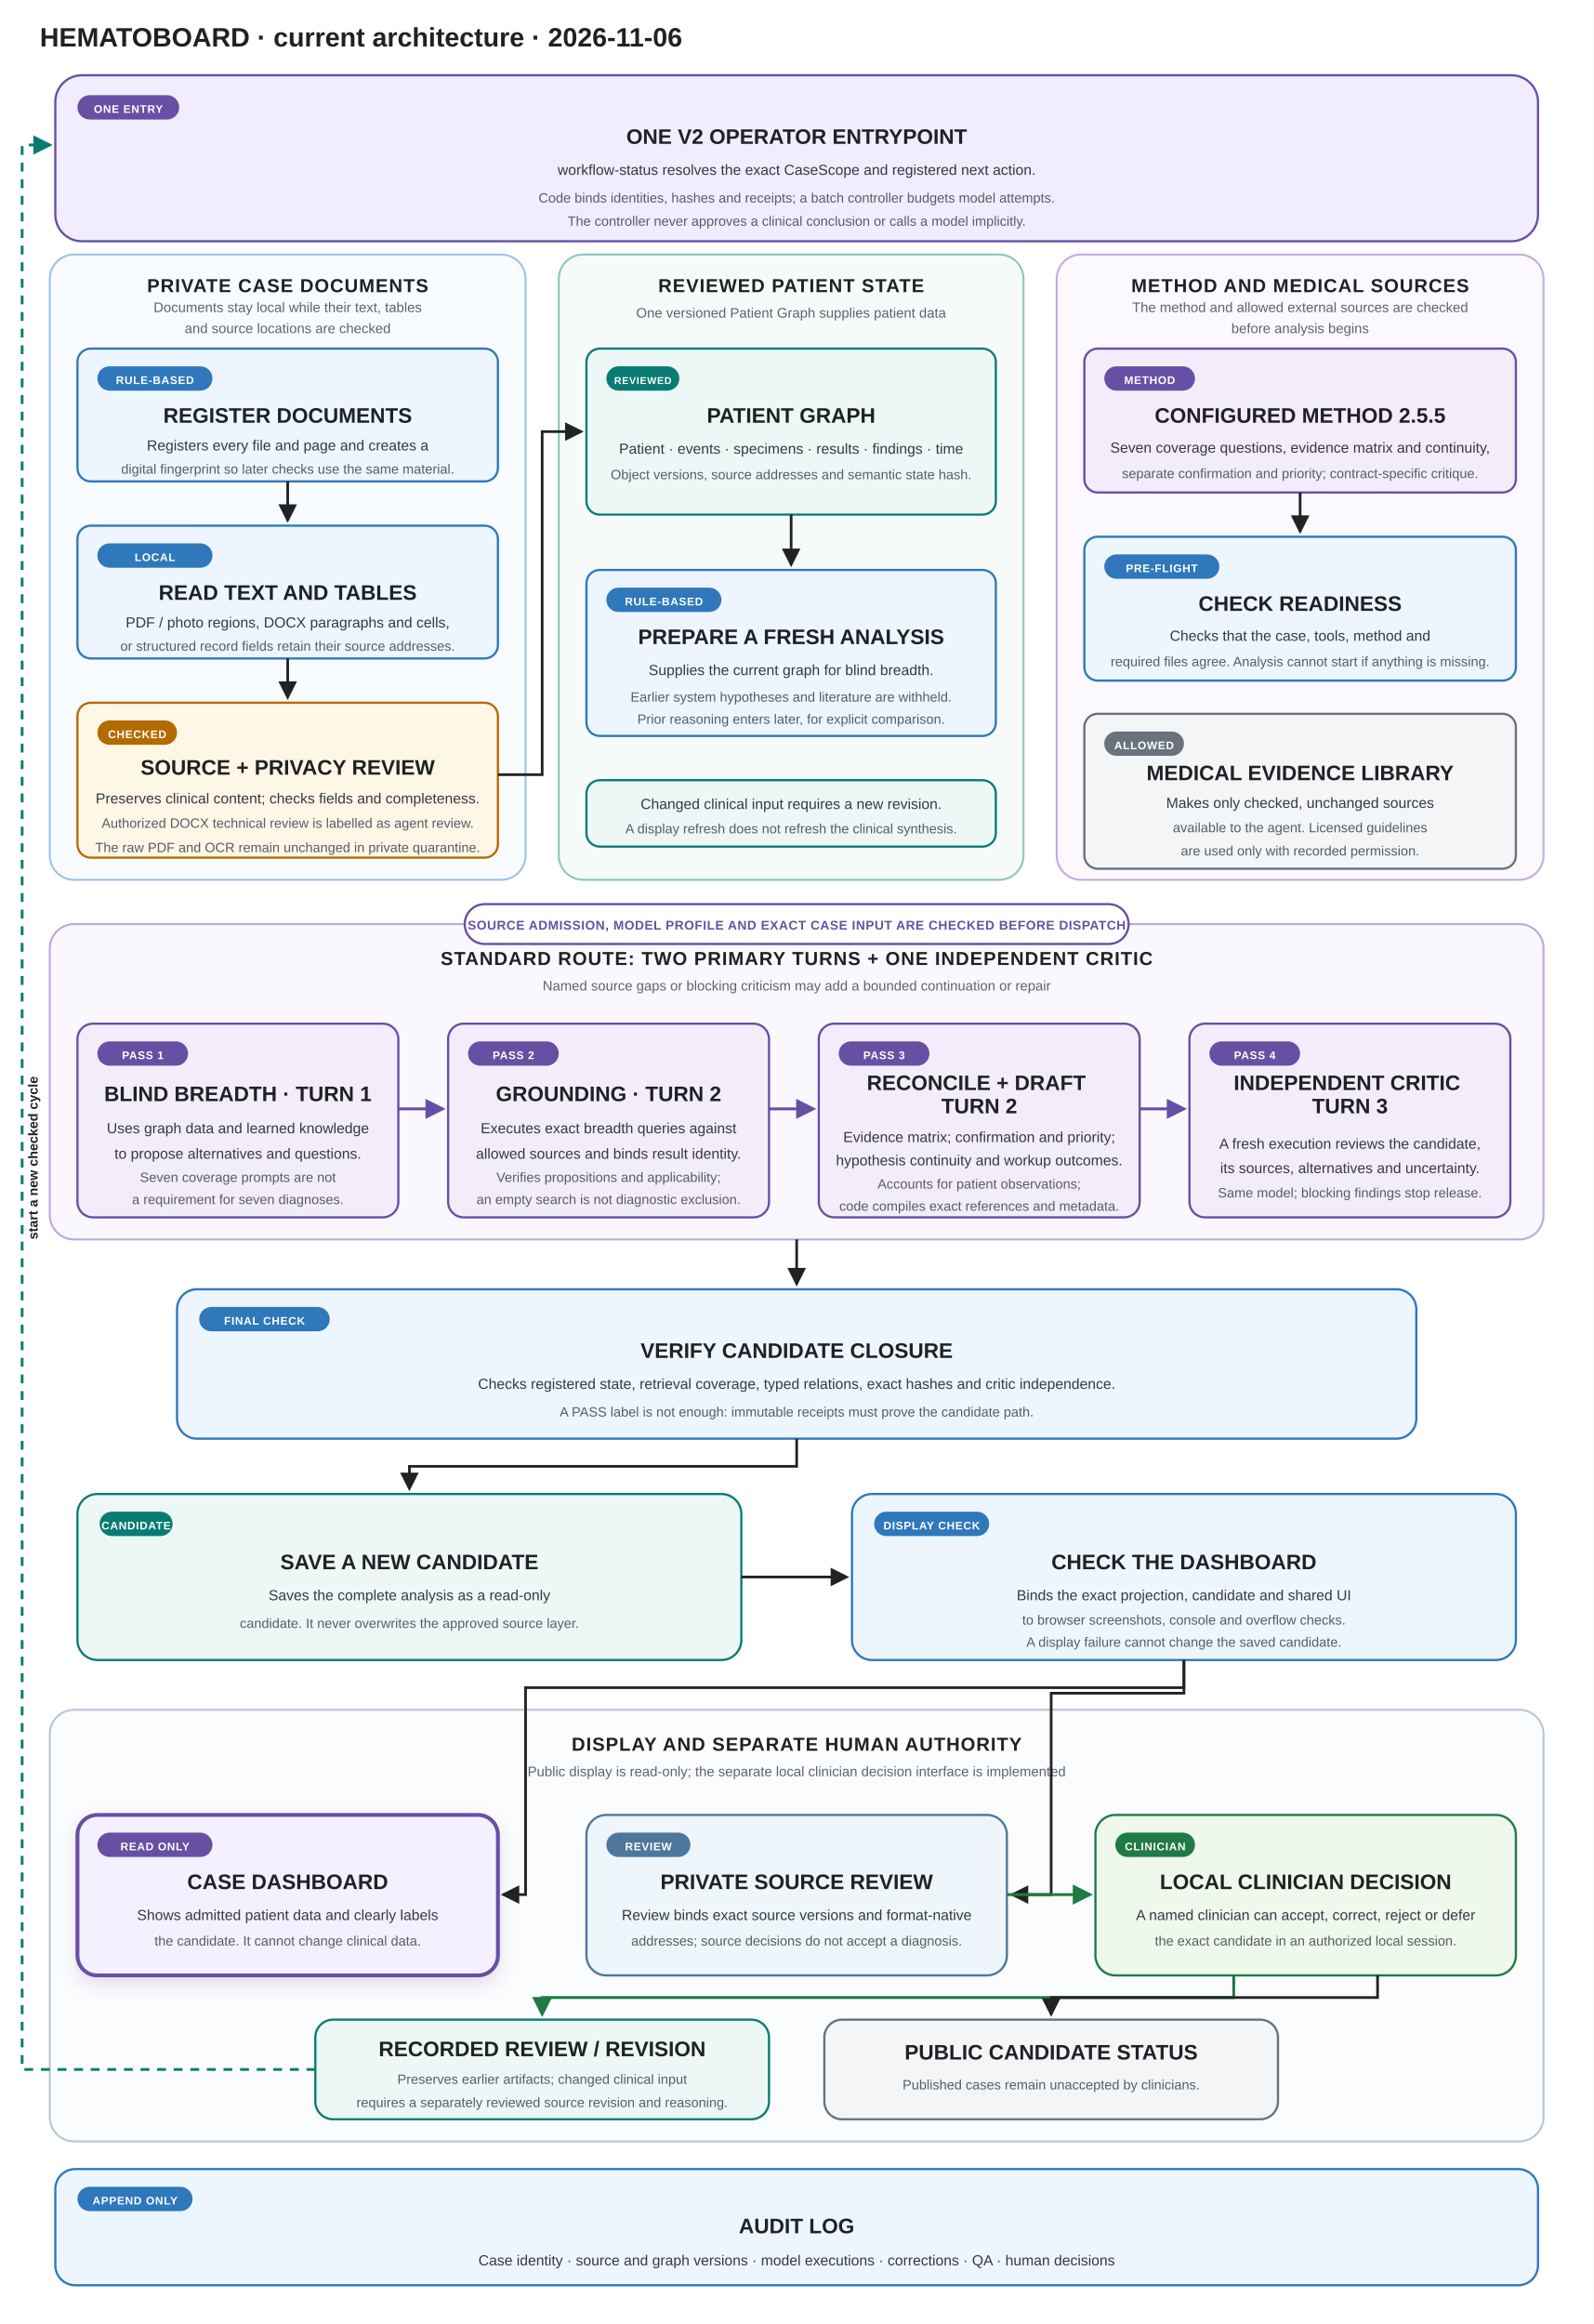
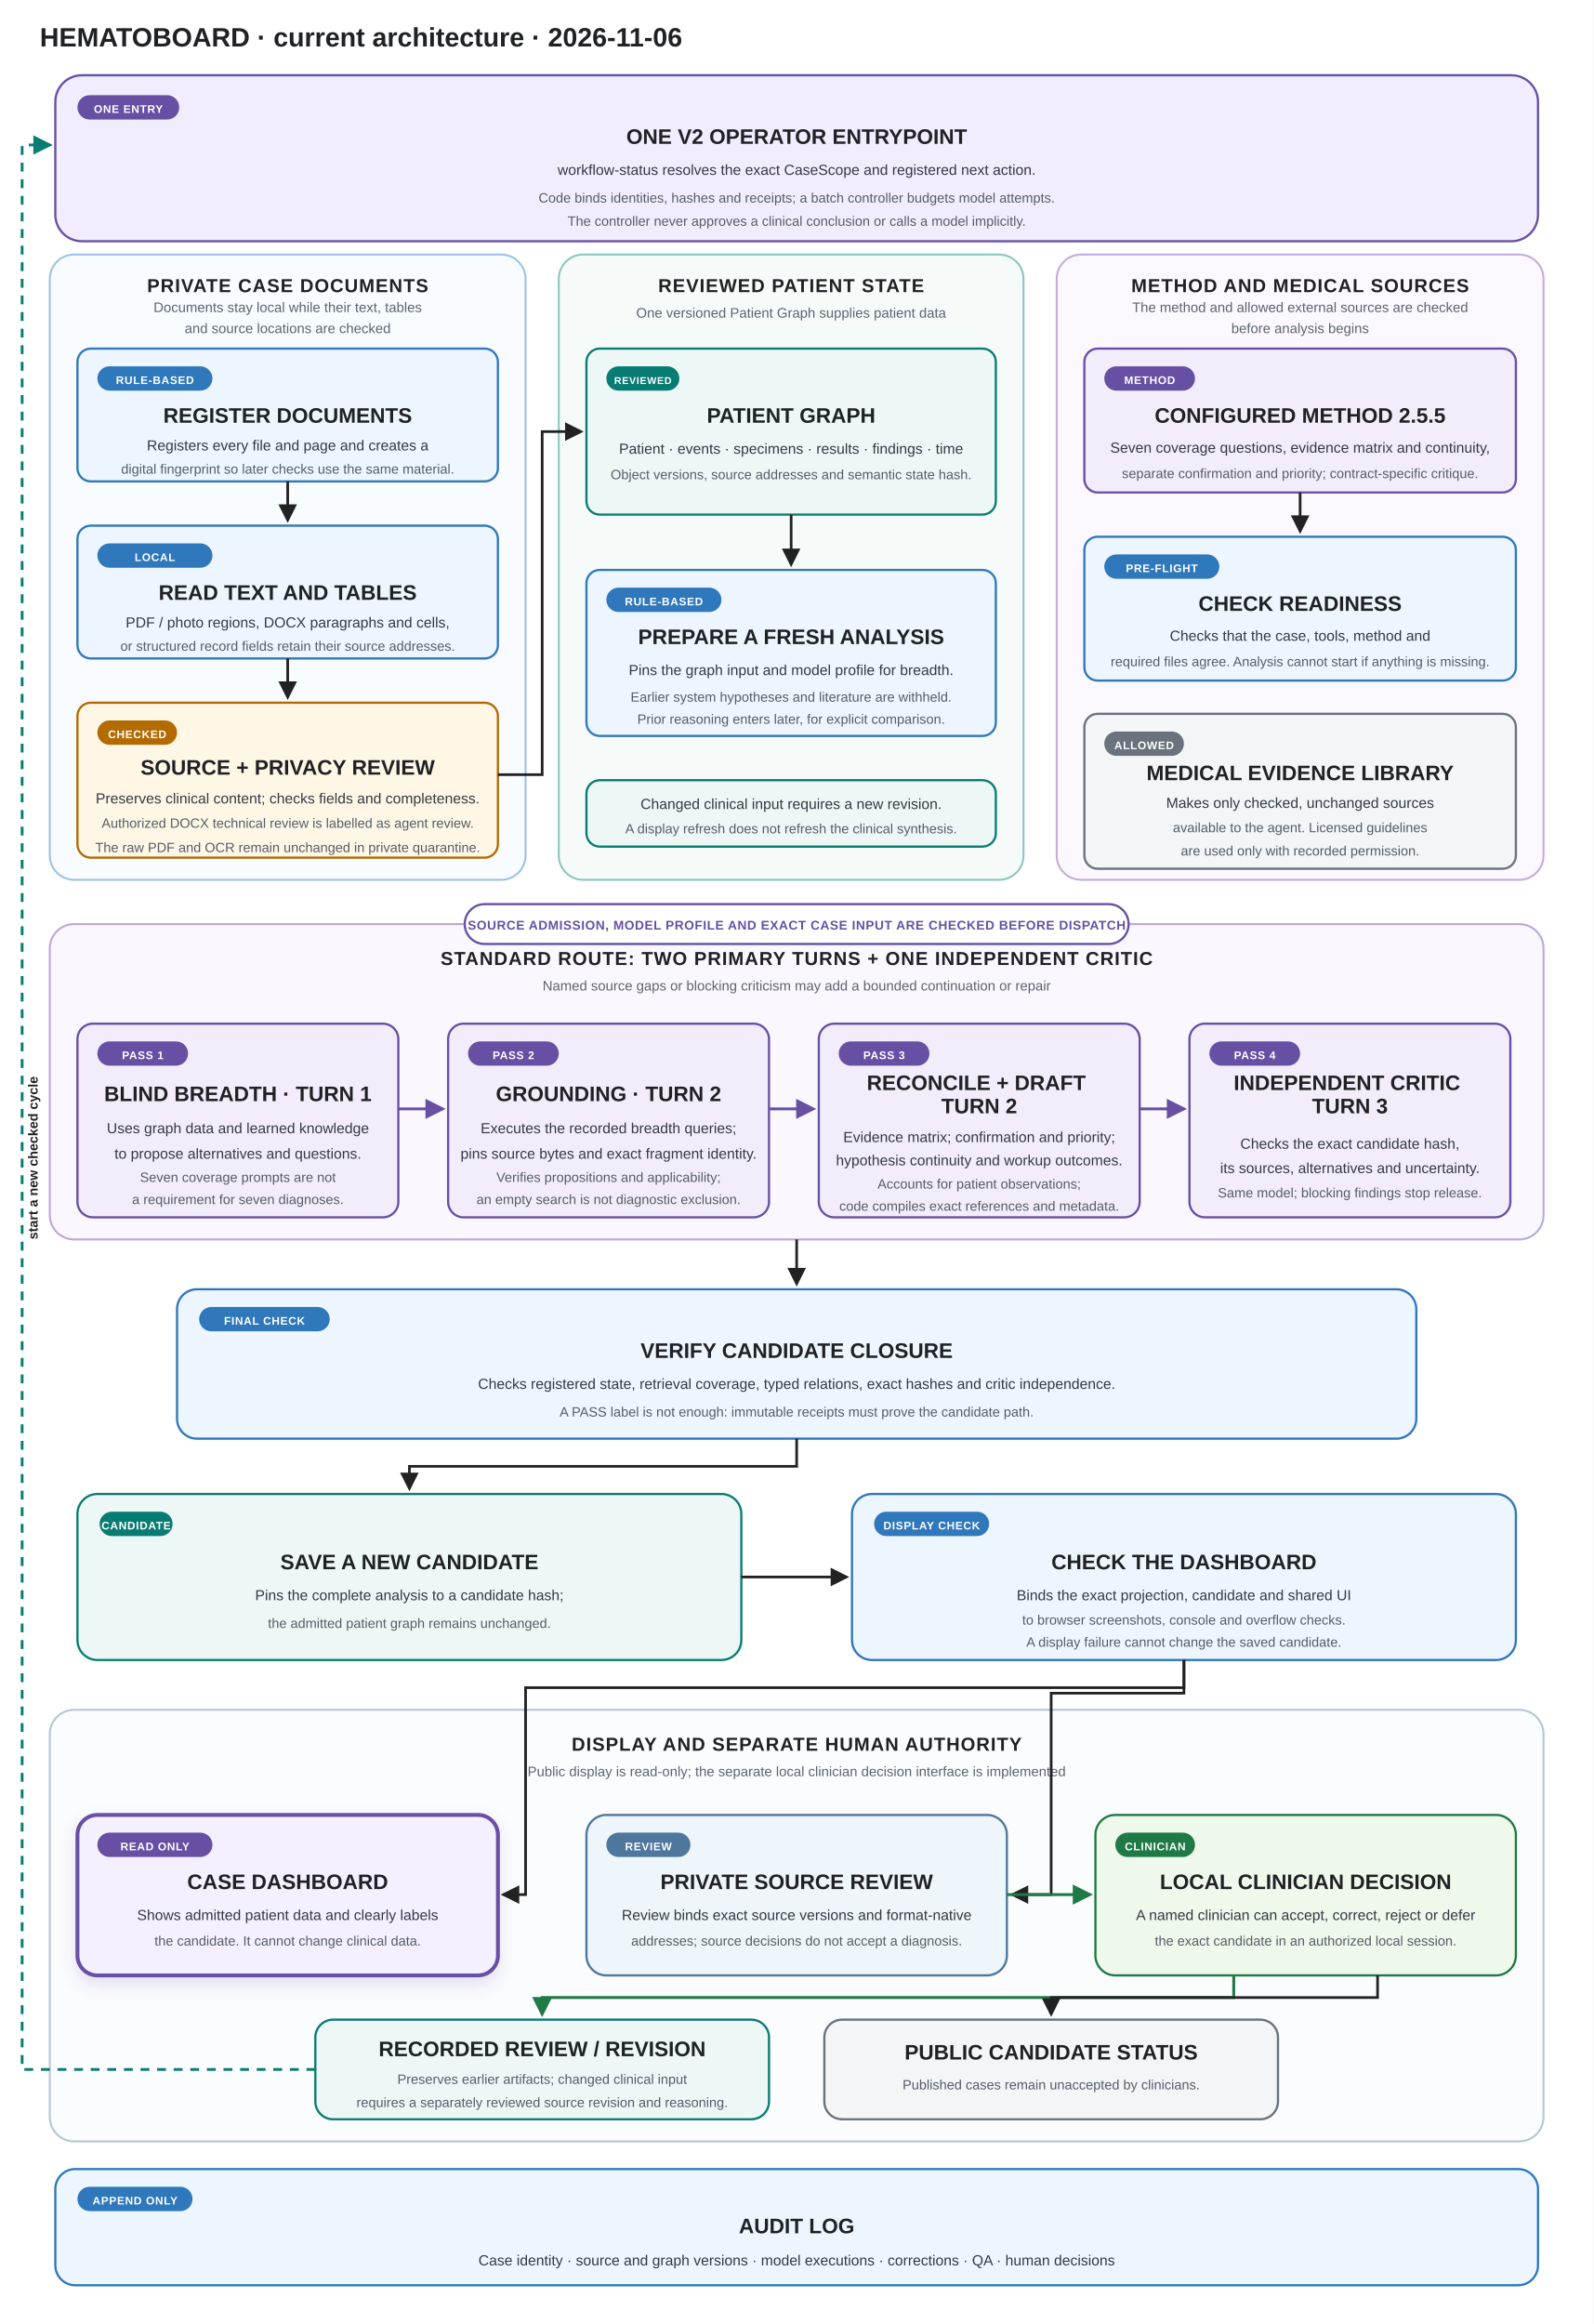
<svg xmlns="http://www.w3.org/2000/svg" width="1440" height="2100" viewBox="0 0 1440 2100" role="img" aria-labelledby="title desc">
  <defs>
    <marker id="arrow" viewBox="0 0 10 10" refX="8.5" refY="5" markerWidth="7" markerHeight="7" orient="auto">
      <path d="M0 0 10 5 0 10Z" fill="#222222" />
    </marker>
    <marker id="arrowPurple" viewBox="0 0 10 10" refX="8.5" refY="5" markerWidth="7" markerHeight="7" orient="auto">
      <path d="M0 0 10 5 0 10Z" fill="#6750a4" />
    </marker>
    <marker id="arrowGreen" viewBox="0 0 10 10" refX="8.5" refY="5" markerWidth="7" markerHeight="7" orient="auto">
      <path d="M0 0 10 5 0 10Z" fill="#1f7a45" />
    </marker>
    <marker id="arrowTeal" viewBox="0 0 10 10" refX="8.5" refY="5" markerWidth="7" markerHeight="7" orient="auto">
      <path d="M0 0 10 5 0 10Z" fill="#087c73" />
    </marker>
    <filter id="shadow" x="-20%" y="-20%" width="140%" height="160%">
      <feDropShadow dx="0" dy="7" stdDeviation="7" flood-color="#6750a4" flood-opacity="0.16" />
    </filter>
    <style>
      text { font-family: "IBM Plex Sans", Arial, sans-serif; fill: #202124; }
      .figureLabel { font-size: 24px; font-weight: 650; }
      .region { stroke-width: 1.8; }
      .regionTitle { font-size: 17px; font-weight: 760; letter-spacing: 0.8px; text-anchor: middle; }
      .regionCopy { font-size: 12.5px; text-anchor: middle; fill: #5c6370; }
      .node { stroke-width: 2; }
      .nodeTitle { font-size: 19px; font-weight: 730; text-anchor: middle; }
      .nodeCopy { font-size: 13.2px; text-anchor: middle; fill: #343943; }
      .nodeCopySmall { font-size: 12.2px; text-anchor: middle; fill: #555d68; }
      .badgeText { font-size: 10px; font-weight: 760; letter-spacing: 0.55px; text-anchor: middle; fill: #ffffff; }
      .flow { fill: none; stroke: #222222; stroke-width: 2.4; marker-end: url(#arrow); }
      .flowPurple { fill: none; stroke: #6750a4; stroke-width: 2.6; marker-end: url(#arrowPurple); }
      .flowGreen { fill: none; stroke: #1f7a45; stroke-width: 2.6; marker-end: url(#arrowGreen); }
      .loop { fill: none; stroke: #087c73; stroke-width: 2.5; stroke-dasharray: 8 7; marker-end: url(#arrowTeal); }
      .flowLabel { font-size: 12px; font-weight: 650; }
      .entryGate { fill: #ffffff; stroke: #6750a4; stroke-width: 2; }
      .entryGateText { font-size: 11.5px; font-weight: 760; letter-spacing: 0.45px; text-anchor: middle; fill: #6750a4; }
      .router { fill: #f2ecff; stroke: #6750a4; }
      .privateRegion { fill: #f8fbff; stroke: #9fc3e5; }
      .stateRegion { fill: #f6fbfa; stroke: #8cc7c1; }
      .protocolRegion { fill: #fbf8ff; stroke: #c3addf; }
      .reasonRegion { fill: #faf8fe; stroke: #bca8da; }
      .sourceNode { fill: #f3f5f7; stroke: #69727d; }
      .controlNode { fill: #edf6ff; stroke: #2f78bb; }
      .stateNode { fill: #edf8f6; stroke: #087c73; }
      .agentNode { fill: #f3edfb; stroke: #6750a4; }
      .hybridNode { fill: #fff7e6; stroke: #b36b00; }
      .humanNode { fill: #eef8eb; stroke: #1f7a45; }
      .surfaceNode { fill: #eef5fb; stroke: #4e779d; }
      .dashboardNode { fill: #f5f0ff; stroke: #6750a4; stroke-width: 3.5; filter: url(#shadow); }
      .routerBadge, .agentBadge { fill: #6750a4; }
      .controlBadge { fill: #2f78bb; }
      .stateBadge { fill: #087c73; }
      .hybridBadge { fill: #b36b00; }
      .humanBadge { fill: #1f7a45; }
      .surfaceBadge { fill: #4e779d; }
      .sourceBadge { fill: #69727d; }
    </style>
  </defs>
  <rect width="1440" height="2100" fill="#ffffff" />
  <text x="36" y="42" class="figureLabel">HEMATOBOARD · current architecture · 2026-11-06</text>
  <rect x="50" y="68" width="1340" height="150" rx="24" class="node router" />
  <rect x="70" y="86" width="92" height="22" rx="11" class="routerBadge" />
  <text x="116" y="102" class="badgeText">ONE ENTRY</text>
  <text x="720" y="130" class="nodeTitle">ONE V2 OPERATOR ENTRYPOINT</text>
  <text x="720" y="158" class="nodeCopy">workflow-status resolves the exact CaseScope and registered next action.</text>
  <text x="720" y="183" class="nodeCopySmall">Code binds identities, hashes and receipts; a batch controller budgets model attempts.</text>
  <text x="720" y="204" class="nodeCopySmall">The controller never approves a clinical conclusion or calls a model implicitly.</text>
  <rect x="45" y="230" width="430" height="565" rx="22" class="region privateRegion" />
  <text x="260" y="264" class="regionTitle" fill="#2f78bb">PRIVATE CASE DOCUMENTS</text>
  <text x="260" y="282" class="regionCopy">Documents stay local while their text, tables</text>
  <text x="260" y="301" class="regionCopy">and source locations are checked</text>
  <rect x="505" y="230" width="420" height="565" rx="22" class="region stateRegion" />
  <text x="715" y="264" class="regionTitle" fill="#087c73">REVIEWED PATIENT STATE</text>
  <text x="715" y="287" class="regionCopy">One versioned Patient Graph supplies patient data</text>
  <rect x="955" y="230" width="440" height="565" rx="22" class="region protocolRegion" />
  <text x="1175" y="264" class="regionTitle" fill="#6750a4">METHOD AND MEDICAL SOURCES</text>
  <text x="1175" y="282" class="regionCopy">The method and allowed external sources are checked</text>
  <text x="1175" y="301" class="regionCopy">before analysis begins</text>
  <rect x="70" y="315" width="380" height="120" rx="12" class="node controlNode" />
  <rect x="88" y="331" width="104" height="22" rx="11" class="controlBadge" />
  <text x="140" y="347" class="badgeText">RULE-BASED</text>
  <text x="260" y="382" class="nodeTitle">REGISTER DOCUMENTS</text>
  <text x="260" y="407" class="nodeCopy">Registers every file and page and creates a</text>
  <text x="260" y="428" class="nodeCopySmall">digital fingerprint so later checks use the same material.</text>
  <rect x="70" y="475" width="380" height="120" rx="12" class="node controlNode" />
  <rect x="88" y="491" width="104" height="22" rx="11" class="controlBadge" />
  <text x="140" y="507" class="badgeText">LOCAL</text>
  <text x="260" y="542" class="nodeTitle">READ TEXT AND TABLES</text>
  <text x="260" y="567" class="nodeCopy">PDF / photo regions, DOCX paragraphs and cells,</text>
  <text x="260" y="588" class="nodeCopySmall">or structured record fields retain their source addresses.</text>
  <rect x="70" y="635" width="380" height="140" rx="12" class="node hybridNode" />
  <rect x="88" y="651" width="72" height="22" rx="11" class="hybridBadge" />
  <text x="124" y="667" class="badgeText">CHECKED</text>
  <text x="260" y="700" class="nodeTitle">SOURCE + PRIVACY REVIEW</text>
  <text x="260" y="726" class="nodeCopy">Preserves clinical content; checks fields and completeness.</text>
  <text x="260" y="748" class="nodeCopySmall">Authorized DOCX technical review is labelled as agent review.</text>
  <text x="260" y="770" class="nodeCopySmall">The raw PDF and OCR remain unchanged in private quarantine.</text>
  <rect x="530" y="315" width="370" height="150" rx="12" class="node stateNode" />
  <rect x="548" y="331" width="66" height="22" rx="11" class="stateBadge" />
  <text x="581" y="347" class="badgeText" style="font-size:9px">REVIEWED</text>
  <text x="715" y="382" class="nodeTitle">PATIENT GRAPH</text>
  <text x="715" y="410" class="nodeCopy">Patient · events · specimens · results · findings · time</text>
  <text x="715" y="433" class="nodeCopySmall">Object versions, source addresses and semantic state hash.</text>
  <rect x="530" y="515" width="370" height="150" rx="12" class="node controlNode" />
  <rect x="548" y="531" width="104" height="22" rx="11" class="controlBadge" />
  <text x="600" y="547" class="badgeText">RULE-BASED</text>
  <text x="715" y="582" class="nodeTitle">PREPARE A FRESH ANALYSIS</text>
-   <text x="715" y="610" class="nodeCopy">Supplies the current graph for blind breadth.</text>
+   <text x="715" y="610" class="nodeCopy">Pins the graph input and model profile for breadth.</text>
  <text x="715" y="634" class="nodeCopySmall">Earlier system hypotheses and literature are withheld.</text>
  <text x="715" y="654" class="nodeCopySmall">Prior reasoning enters later, for explicit comparison.</text>
  <rect x="530" y="705" width="370" height="60" rx="12" class="node stateNode" />
  <text x="715" y="731" class="nodeCopy">Changed clinical input requires a new revision.</text>
  <text x="715" y="753" class="nodeCopySmall">A display refresh does not refresh the clinical synthesis.</text>
  <rect x="980" y="315" width="390" height="130" rx="12" class="node agentNode" />
  <rect x="998" y="331" width="82" height="22" rx="11" class="agentBadge" />
  <text x="1039" y="347" class="badgeText">METHOD</text>
  <text x="1175" y="382" class="nodeTitle">CONFIGURED METHOD 2.5.5</text>
  <text x="1175" y="409" class="nodeCopy">Seven coverage questions, evidence matrix and continuity,</text>
  <text x="1175" y="432" class="nodeCopySmall">separate confirmation and priority; contract-specific critique.</text>
  <rect x="980" y="485" width="390" height="130" rx="12" class="node controlNode" />
  <rect x="998" y="501" width="104" height="22" rx="11" class="controlBadge" />
  <text x="1050" y="517" class="badgeText">PRE-FLIGHT</text>
  <text x="1175" y="552" class="nodeTitle">CHECK READINESS</text>
  <text x="1175" y="579" class="nodeCopy">Checks that the case, tools, method and</text>
  <text x="1175" y="602" class="nodeCopySmall">required files agree. Analysis cannot start if anything is missing.</text>
  <rect x="980" y="645" width="390" height="140" rx="12" class="node sourceNode" />
  <rect x="998" y="661" width="72" height="22" rx="11" class="sourceBadge" />
  <text x="1034" y="677" class="badgeText">ALLOWED</text>
  <text x="1175" y="705" class="nodeTitle">MEDICAL EVIDENCE LIBRARY</text>
  <text x="1175" y="730" class="nodeCopy">Makes only checked, unchanged sources</text>
  <text x="1175" y="752" class="nodeCopySmall">available to the agent. Licensed guidelines</text>
  <text x="1175" y="773" class="nodeCopySmall">are used only with recorded permission.</text>
  <rect x="45" y="835" width="1350" height="285" rx="22" class="region reasonRegion" />
  <rect x="420" y="817" width="600" height="36" rx="18" class="entryGate" />
  <text x="720" y="840" class="entryGateText">SOURCE ADMISSION, MODEL PROFILE AND EXACT CASE INPUT ARE CHECKED BEFORE DISPATCH</text>
  <text x="720" y="872" class="regionTitle" fill="#6750a4">STANDARD ROUTE: TWO PRIMARY TURNS + ONE INDEPENDENT CRITIC</text>
  <text x="720" y="895" class="regionCopy">Named source gaps or blocking criticism may add a bounded continuation or repair</text>
  <rect x="70" y="925" width="290" height="175" rx="14" class="node agentNode" />
  <rect x="88" y="941" width="82" height="22" rx="11" class="agentBadge" />
  <text x="129" y="957" class="badgeText">PASS 1</text>
  <text x="215" y="995" class="nodeTitle">BLIND BREADTH · TURN 1</text>
  <text x="215" y="1024" class="nodeCopy">Uses graph data and learned knowledge</text>
  <text x="215" y="1047" class="nodeCopy">to propose alternatives and questions.</text>
  <text x="215" y="1068" class="nodeCopySmall">Seven coverage prompts are not</text>
  <text x="215" y="1088" class="nodeCopySmall">a requirement for seven diagnoses.</text>
  <rect x="405" y="925" width="290" height="175" rx="14" class="node agentNode" />
  <rect x="423" y="941" width="82" height="22" rx="11" class="agentBadge" />
  <text x="464" y="957" class="badgeText">PASS 2</text>
  <text x="550" y="995" class="nodeTitle">GROUNDING · TURN 2</text>
-   <text x="550" y="1024" class="nodeCopy">Executes exact breadth queries against</text>
-   <text x="550" y="1047" class="nodeCopy">allowed sources and binds result identity.</text>
+   <text x="550" y="1024" class="nodeCopy">Executes the recorded breadth queries;</text>
+   <text x="550" y="1047" class="nodeCopy">pins source bytes and exact fragment identity.</text>
  <text x="550" y="1068" class="nodeCopySmall">Verifies propositions and applicability;</text>
  <text x="550" y="1088" class="nodeCopySmall">an empty search is not diagnostic exclusion.</text>
  <rect x="740" y="925" width="290" height="175" rx="14" class="node agentNode" />
  <rect x="758" y="941" width="82" height="22" rx="11" class="agentBadge" />
  <text x="799" y="957" class="badgeText">PASS 3</text>
  <text x="885" y="985" class="nodeTitle">
    <tspan x="885" dy="0">RECONCILE + DRAFT</tspan>
    <tspan x="885" dy="21">TURN 2</tspan>
  </text>
  <text x="885" y="1032" class="nodeCopy">Evidence matrix; confirmation and priority;</text>
  <text x="885" y="1053" class="nodeCopy">hypothesis continuity and workup outcomes.</text>
  <text x="885" y="1074" class="nodeCopySmall">Accounts for patient observations;</text>
  <text x="885" y="1094" class="nodeCopySmall">code compiles exact references and metadata.</text>
  <rect x="1075" y="925" width="290" height="175" rx="14" class="node agentNode" />
  <rect x="1093" y="941" width="82" height="22" rx="11" class="agentBadge" />
  <text x="1134" y="957" class="badgeText">PASS 4</text>
  <text x="1220" y="985" class="nodeTitle">
    <tspan x="1220" dy="0">INDEPENDENT CRITIC</tspan>
    <tspan x="1220" dy="21">TURN 3</tspan>
  </text>
-   <text x="1220" y="1038" class="nodeCopy">A fresh execution reviews the candidate,</text>
+   <text x="1220" y="1038" class="nodeCopy">Checks the exact candidate hash,</text>
  <text x="1220" y="1060" class="nodeCopy">its sources, alternatives and uncertainty.</text>
  <text x="1220" y="1082" class="nodeCopySmall">Same model; blocking findings stop release.</text>
  <rect x="160" y="1165" width="1120" height="135" rx="18" class="node controlNode" />
  <rect x="180" y="1181" width="118" height="22" rx="11" class="controlBadge" />
  <text x="239" y="1197" class="badgeText">FINAL CHECK</text>
  <text x="720" y="1227" class="nodeTitle">VERIFY CANDIDATE CLOSURE</text>
  <text x="720" y="1255" class="nodeCopy">Checks registered state, retrieval coverage, typed relations, exact hashes and critic independence.</text>
  <text x="720" y="1280" class="nodeCopySmall">A PASS label is not enough: immutable receipts must prove the candidate path.</text>
  <rect x="70" y="1350" width="600" height="150" rx="18" class="node stateNode" />
  <rect x="90" y="1366" width="66" height="22" rx="11" class="stateBadge" />
  <text x="123" y="1382" class="badgeText">CANDIDATE</text>
  <text x="370" y="1418" class="nodeTitle">SAVE A NEW CANDIDATE</text>
-   <text x="370" y="1446" class="nodeCopy">Saves the complete analysis as a read-only</text>
-   <text x="370" y="1471" class="nodeCopySmall">candidate. It never overwrites the approved source layer.</text>
+   <text x="370" y="1446" class="nodeCopy">Pins the complete analysis to a candidate hash;</text>
+   <text x="370" y="1471" class="nodeCopySmall">the admitted patient graph remains unchanged.</text>
  <rect x="770" y="1350" width="600" height="150" rx="18" class="node controlNode" />
  <rect x="790" y="1366" width="104" height="22" rx="11" class="controlBadge" />
  <text x="842" y="1382" class="badgeText">DISPLAY CHECK</text>
  <text x="1070" y="1418" class="nodeTitle">CHECK THE DASHBOARD</text>
  <text x="1070" y="1446" class="nodeCopy">Binds the exact projection, candidate and shared UI</text>
  <text x="1070" y="1468" class="nodeCopySmall">to browser screenshots, console and overflow checks.</text>
  <text x="1070" y="1488" class="nodeCopySmall">A display failure cannot change the saved candidate.</text>
  <rect x="45" y="1545" width="1350" height="390" rx="22" fill="#fbfcfd" stroke="#b7c6d5" stroke-width="1.8" />
  <text x="720" y="1582" class="regionTitle" fill="#4e779d">DISPLAY AND SEPARATE HUMAN AUTHORITY</text>
  <text x="720" y="1605" class="regionCopy">Public display is read-only; the separate local clinician decision interface is implemented</text>
  <rect x="70" y="1640" width="380" height="145" rx="18" class="node dashboardNode" />
  <rect x="88" y="1656" width="104" height="22" rx="11" class="agentBadge" />
  <text x="140" y="1672" class="badgeText">READ ONLY</text>
  <text x="260" y="1707" class="nodeTitle">CASE DASHBOARD</text>
  <text x="260" y="1735" class="nodeCopy">Shows admitted patient data and clearly labels</text>
  <text x="260" y="1758" class="nodeCopySmall">the candidate. It cannot change clinical data.</text>
  <rect x="530" y="1640" width="380" height="145" rx="18" class="node surfaceNode" />
  <rect x="548" y="1656" width="76" height="22" rx="11" class="surfaceBadge" />
  <text x="586" y="1672" class="badgeText">REVIEW</text>
  <text x="720" y="1707" class="nodeTitle">PRIVATE SOURCE REVIEW</text>
  <text x="720" y="1735" class="nodeCopy">Review binds exact source versions and format-native</text>
  <text x="720" y="1758" class="nodeCopySmall">addresses; source decisions do not accept a diagnosis.</text>
  <rect x="990" y="1640" width="380" height="145" rx="18" class="node humanNode" />
  <rect x="1008" y="1656" width="72" height="22" rx="11" class="humanBadge" />
  <text x="1044" y="1672" class="badgeText">CLINICIAN</text>
  <text x="1180" y="1707" class="nodeTitle">LOCAL CLINICIAN DECISION</text>
  <text x="1180" y="1735" class="nodeCopy">A named clinician can accept, correct, reject or defer</text>
  <text x="1180" y="1758" class="nodeCopySmall">the exact candidate in an authorized local session.</text>
  <rect x="285" y="1825" width="410" height="90" rx="16" class="node stateNode" />
  <text x="490" y="1858" class="nodeTitle">RECORDED REVIEW / REVISION</text>
  <text x="490" y="1883" class="nodeCopySmall">Preserves earlier artifacts; changed clinical input</text>
  <text x="490" y="1904" class="nodeCopySmall">requires a separately reviewed source revision and reasoning.</text>
  <rect x="745" y="1825" width="410" height="90" rx="16" class="node sourceNode" />
  <text x="950" y="1861" class="nodeTitle">PUBLIC CANDIDATE STATUS</text>
  <text x="950" y="1888" class="nodeCopySmall">Published cases remain unaccepted by clinicians.</text>
  <path d="M260 435 V470" class="flow" />
  <path d="M260 595 V630" class="flow" />
  <path d="M450 700 H490 V390 H525" class="flow" />
  <path d="M715 465 V510" class="flow" />
  <path d="M1175 445 V480" class="flow" />
  <path d="M360 1002 H400" class="flowPurple" />
  <path d="M695 1002 H735" class="flowPurple" />
  <path d="M1030 1002 H1070" class="flowPurple" />
  <path d="M720 1120 V1160" class="flow" />
  <path d="M720 1300 V1325 H370 V1345" class="flow" />
  <path d="M670 1425 H765" class="flow" />
  <path d="M1070 1500 V1525 H475 V1712 H455" class="flow" />
  <path d="M1070 1500 V1530 H950 V1712 H915" class="flow" />
  <path d="M910 1712 H985" class="flowGreen" />
  <path d="M1115 1785 V1805 H490 V1820" class="flowGreen" />
  <path d="M1245 1785 V1805 H950 V1820" class="flow" />
  <path d="M285 1870 H20 V131 H45" class="loop" />
  <text x="34" y="1120" class="flowLabel" fill="#087c73" transform="rotate(-90 34 1120)">start a new checked cycle</text>
  <rect x="50" y="1960" width="1340" height="105" rx="18" class="node controlNode" />
  <rect x="70" y="1976" width="104" height="22" rx="11" class="controlBadge" />
  <text x="122" y="1992" class="badgeText">APPEND ONLY</text>
  <text x="720" y="2018" class="nodeTitle">AUDIT LOG</text>
  <text x="720" y="2047" class="nodeCopy">Case identity · source and graph versions · model executions · corrections · QA · human decisions</text>
</svg>
